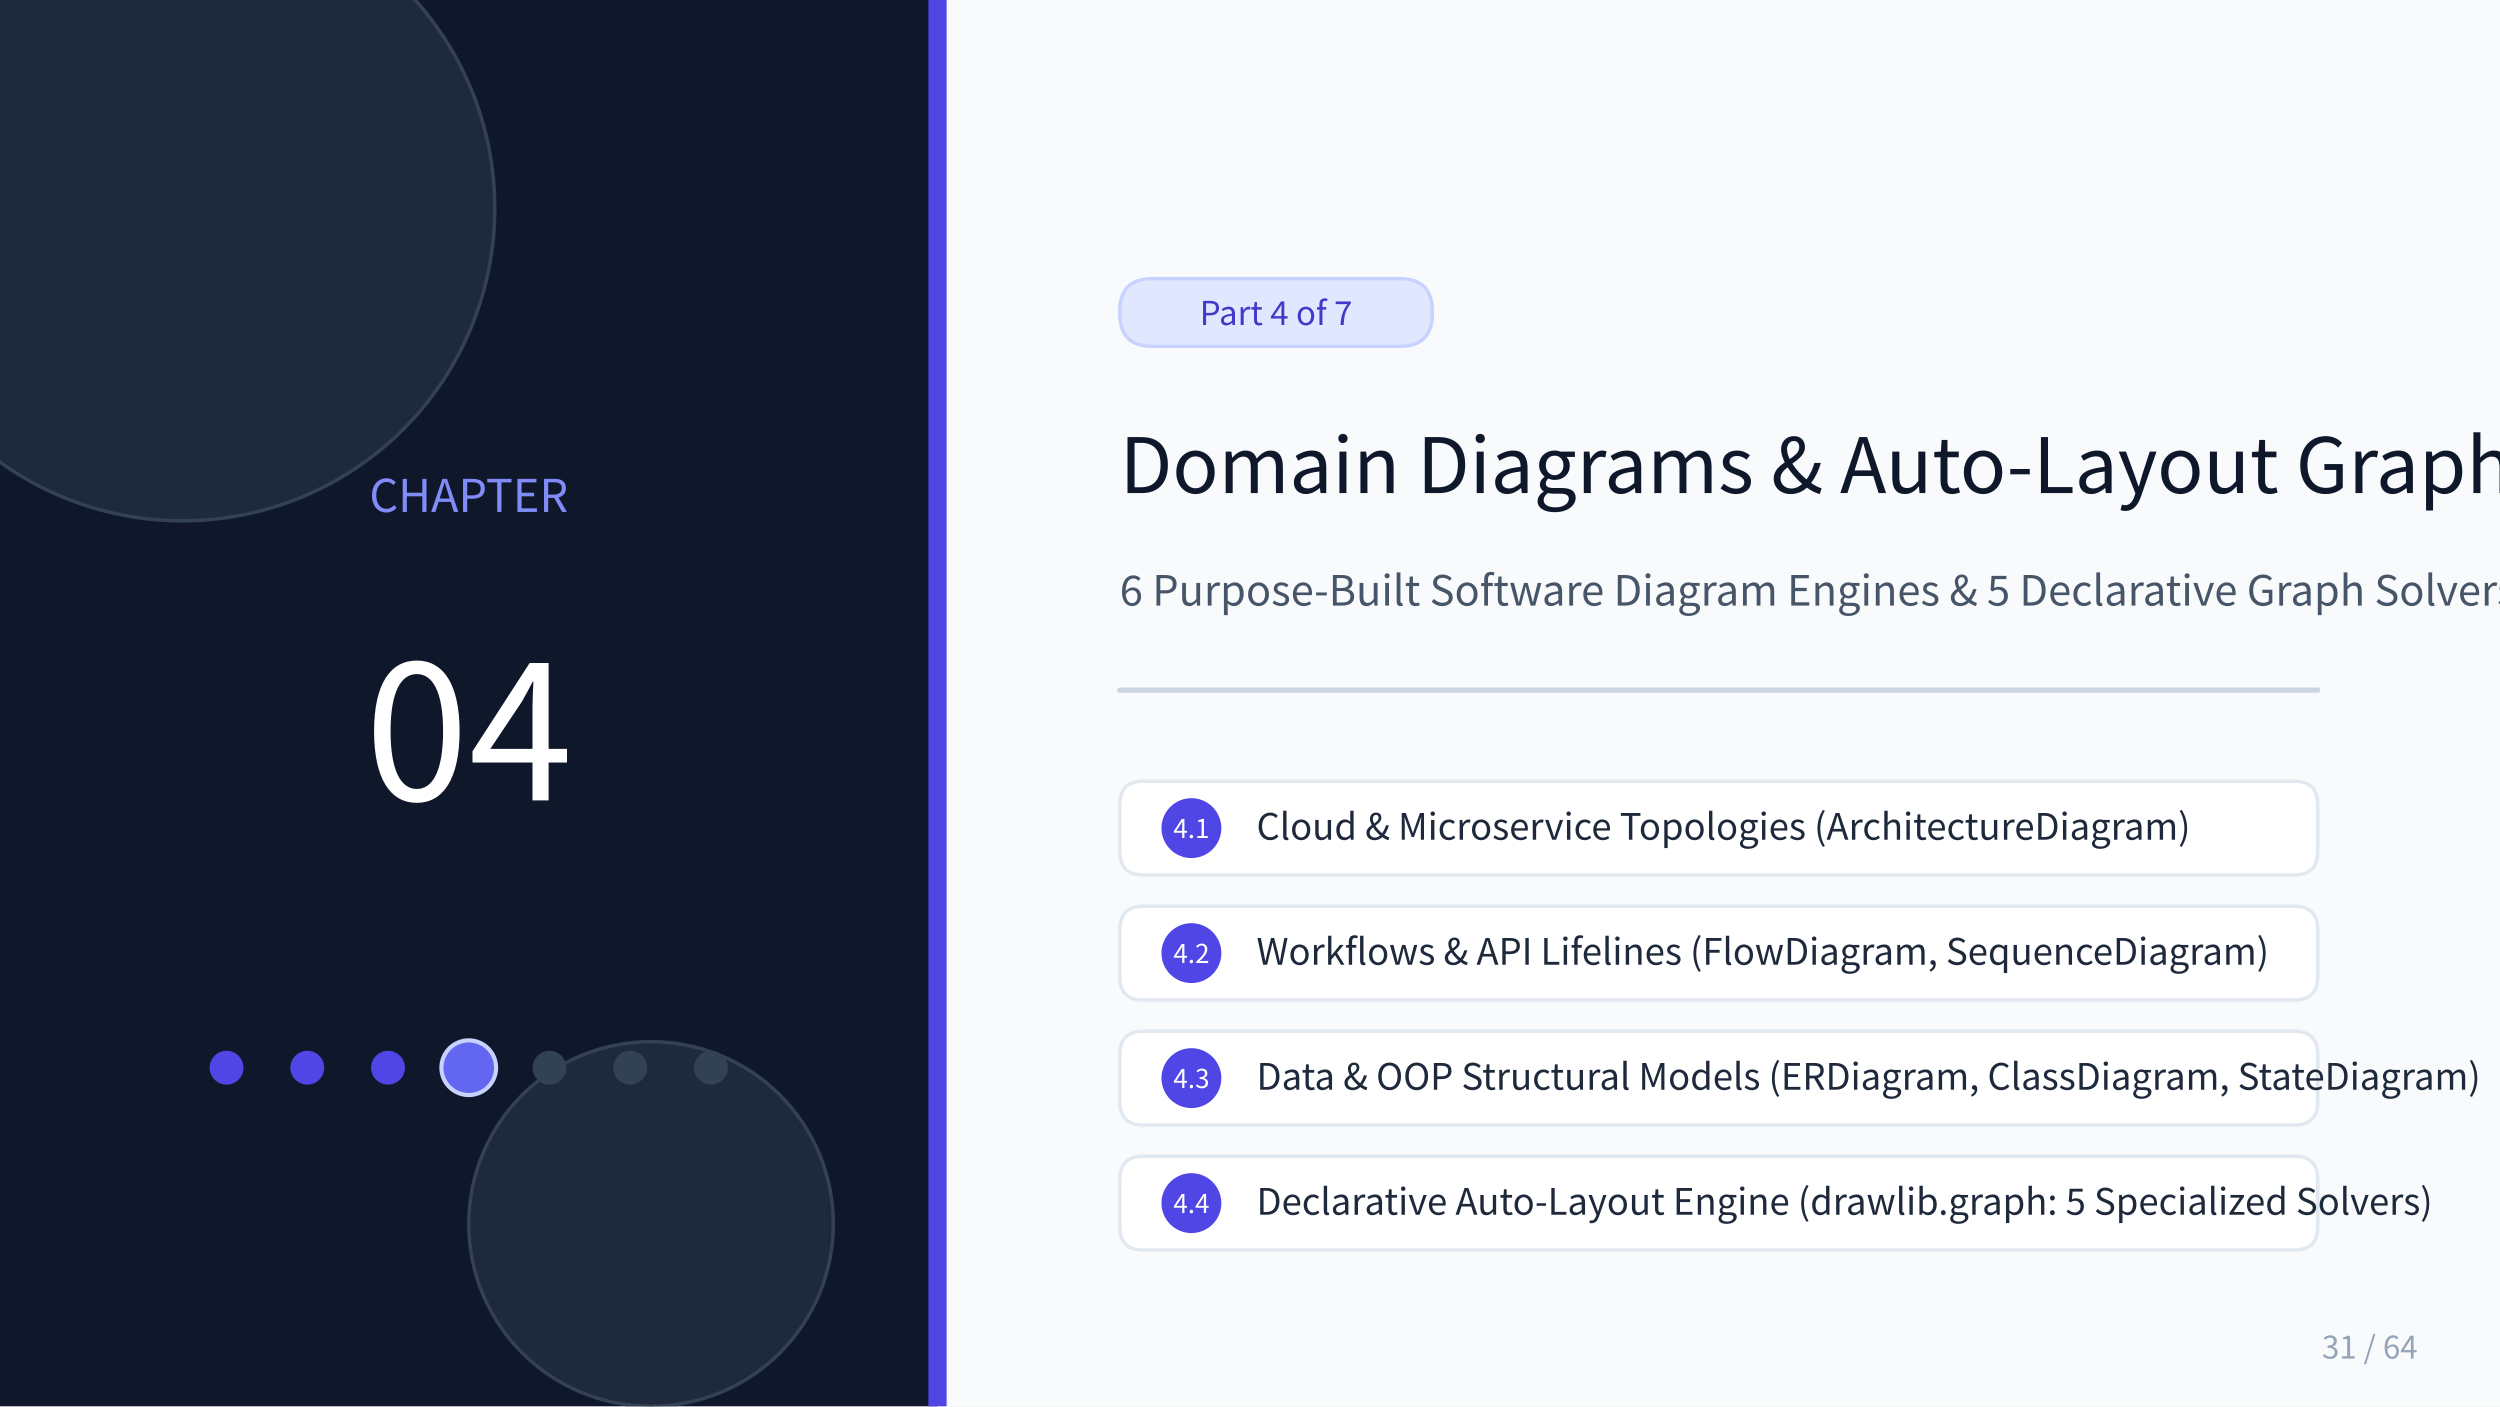
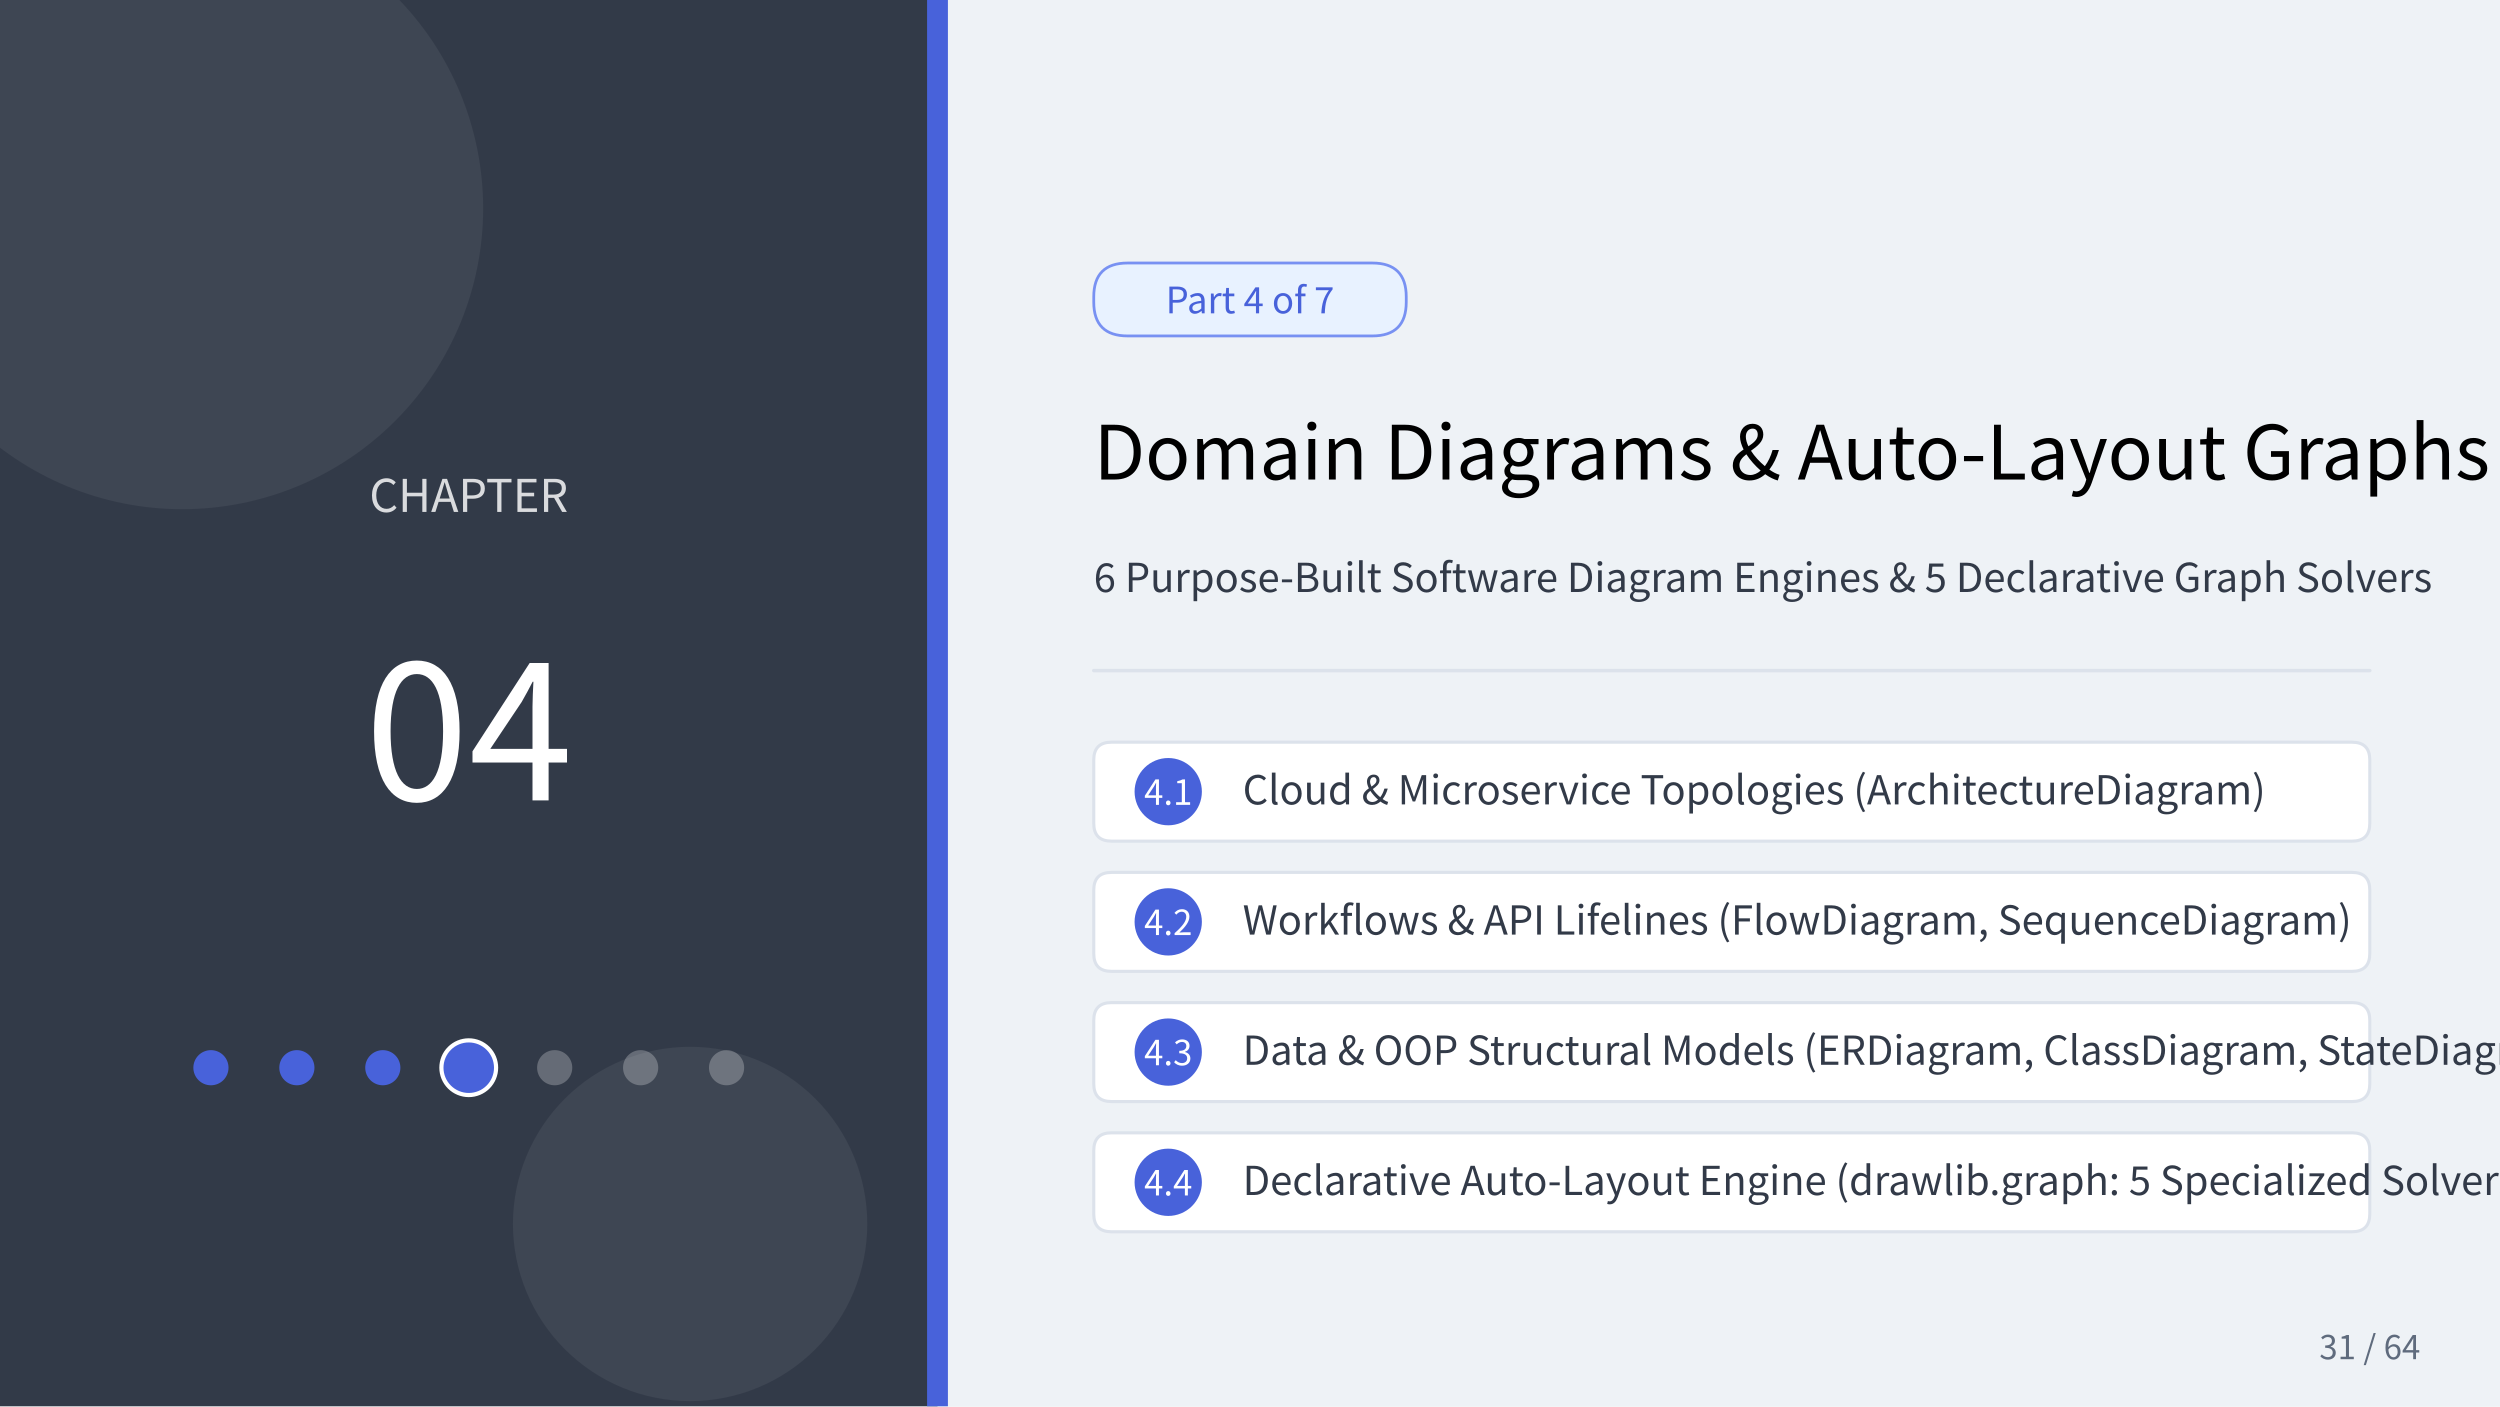
<svg xmlns="http://www.w3.org/2000/svg" width="720pt" height="405pt" viewBox="0 0 720 405" version="1.1">
  <defs>
    <style type="text/css">*{stroke-linejoin: round; stroke-linecap: butt}</style>
  </defs>
  <g id="figure_1">
    <g id="patch_1">
      <path d="M 0 405  L 720 405  L 720 0  L 0 0  z " style="fill: #ffffff" />
    </g>
    <g id="axes_1">
      <g id="patch_2">
-         <path d="M 270 405  L 270 0  L 720 0  L 720 405  z " clip-path="url(#p6494dea2b6)" style="fill: #f8fafc" />
+         <path d="M 270 405  L 270 0  L 720 0  L 720 405  z " clip-path="url(#p6494dea2b6)" style="fill: #eef2f6" />
      </g>
      <g id="patch_3">
-         <path d="M 0 405  L 0 0  L 270 0  L 270 405  z " clip-path="url(#p6494dea2b6)" style="fill: #0f172a" />
+         <path d="M 0 405  L 0 0  L 270 0  L 270 405  z " clip-path="url(#p6494dea2b6)" style="fill: #323a48" />
      </g>
      <g id="patch_4">
-         <path d="M 52.5 150  C 76.368 150 99.262 140.517 116.14 123.64  C 133.017 106.762 142.5 83.868 142.5 60  C 142.5 36.132 133.017 13.238 116.14 -3.64  C 99.262 -20.517 76.368 -30 52.5 -30  C 28.632 -30 5.738 -20.517 -11.14 -3.64  C -28.017 13.238 -37.5 36.132 -37.5 60  C -37.5 83.868 -28.017 106.762 -11.14 123.64  C 5.738 140.517 28.632 150 52.5 150  z " clip-path="url(#p6494dea2b6)" style="fill: #1e293b; stroke: #334155; stroke-linejoin: miter" />
+         <path d="M 52.5 146.25  C 75.374 146.25 97.314 137.162 113.488 120.988  C 129.662 104.814 138.75 82.874 138.75 60  C 138.75 37.126 129.662 15.186 113.488 -0.988  C 97.314 -17.162 75.374 -26.25 52.5 -26.25  C 29.626 -26.25 7.686 -17.162 -8.488 -0.988  C -24.662 15.186 -33.75 37.126 -33.75 60  C -33.75 82.874 -24.662 104.814 -8.488 120.988  C 7.686 137.162 29.626 146.25 52.5 146.25  z " clip-path="url(#p6494dea2b6)" style="fill: #ffffff; opacity: 0.06; stroke: #ffffff; stroke-width: 0.8; stroke-linejoin: miter" />
      </g>
      <g id="patch_5">
-         <path d="M 187.5 405  C 201.423 405 214.778 399.468 224.623 389.623  C 234.468 379.778 240 366.423 240 352.5  C 240 338.577 234.468 325.222 224.623 315.377  C 214.778 305.532 201.423 300 187.5 300  C 173.577 300 160.222 305.532 150.377 315.377  C 140.532 325.222 135 338.577 135 352.5  C 135 366.423 140.532 379.778 150.377 389.623  C 160.222 399.468 173.577 405 187.5 405  z " clip-path="url(#p6494dea2b6)" style="fill: #1e293b; stroke: #334155; stroke-linejoin: miter" />
+         <path d="M 198.75 403.125  C 212.176 403.125 225.054 397.791 234.547 388.297  C 244.041 378.804 249.375 365.926 249.375 352.5  C 249.375 339.074 244.041 326.196 234.547 316.703  C 225.054 307.209 212.176 301.875 198.75 301.875  C 185.324 301.875 172.446 307.209 162.953 316.703  C 153.459 326.196 148.125 339.074 148.125 352.5  C 148.125 365.926 153.459 378.804 162.953 388.297  C 172.446 397.791 185.324 403.125 198.75 403.125  z " clip-path="url(#p6494dea2b6)" style="fill: #ffffff; opacity: 0.06; stroke: #ffffff; stroke-width: 0.8; stroke-linejoin: miter" />
      </g>
      <g id="patch_6">
-         <path d="M 267.375 405  L 267.375 0  L 272.625 0  L 272.625 405  z " clip-path="url(#p6494dea2b6)" style="fill: #4f46e5" />
+         <path d="M 267 405  L 267 0  L 273 0  L 273 405  z " clip-path="url(#p6494dea2b6)" style="fill: #4862da" />
      </g>
      <g id="text_1">
        <g clip-path="url(#p6494dea2b6)">
-           <text style="font-size: 13px; font-family: 'drawlib-cjk-japanese-noto-sans-bold', 'Noto Sans CJK JP'; text-anchor: middle; fill: #818cf8" x="135" y="147.44" transform="rotate(-0 135 147.44)">CHAPTER</text>
+           <text style="font-size: 13px; font-family: 'drawlib-cjk-japanese-noto-sans-bold', 'Noto Sans CJK JP'; text-anchor: middle; fill: #ffffff; opacity: 0.82" x="135" y="147.44" transform="rotate(-0 135 147.44)">CHAPTER</text>
        </g>
      </g>
      <g id="text_2">
        <g clip-path="url(#p6494dea2b6)">
          <text style="font-size: 54px; font-family: 'drawlib-cjk-japanese-noto-sans-bold', 'Noto Sans CJK JP'; text-anchor: middle; fill: #ffffff" x="135" y="230.52" transform="rotate(-0 135 230.52)">04</text>
        </g>
      </g>
      <g id="patch_7">
-         <path d="M 65.25 312.375  C 66.543 312.375 67.783 311.861 68.697 310.947  C 69.611 310.033 70.125 308.793 70.125 307.5  C 70.125 306.207 69.611 304.967 68.697 304.053  C 67.783 303.139 66.543 302.625 65.25 302.625  C 63.957 302.625 62.717 303.139 61.803 304.053  C 60.889 304.967 60.375 306.207 60.375 307.5  C 60.375 308.793 60.889 310.033 61.803 310.947  C 62.717 311.861 63.957 312.375 65.25 312.375  z " clip-path="url(#p6494dea2b6)" style="fill: #4f46e5" />
+         <path d="M 60.75 312.562  C 62.093 312.562 63.38 312.029 64.33 311.08  C 65.279 310.13 65.812 308.843 65.812 307.5  C 65.812 306.157 65.279 304.87 64.33 303.92  C 63.38 302.971 62.093 302.438 60.75 302.438  C 59.407 302.438 58.12 302.971 57.17 303.92  C 56.221 304.87 55.688 306.157 55.688 307.5  C 55.688 308.843 56.221 310.13 57.17 311.08  C 58.12 312.029 59.407 312.562 60.75 312.562  z " clip-path="url(#p6494dea2b6)" style="fill: #4862da" />
      </g>
      <g id="patch_8">
-         <path d="M 88.5 312.375  C 89.793 312.375 91.033 311.861 91.947 310.947  C 92.861 310.033 93.375 308.793 93.375 307.5  C 93.375 306.207 92.861 304.967 91.947 304.053  C 91.033 303.139 89.793 302.625 88.5 302.625  C 87.207 302.625 85.967 303.139 85.053 304.053  C 84.139 304.967 83.625 306.207 83.625 307.5  C 83.625 308.793 84.139 310.033 85.053 310.947  C 85.967 311.861 87.207 312.375 88.5 312.375  z " clip-path="url(#p6494dea2b6)" style="fill: #4f46e5" />
+         <path d="M 85.5 312.562  C 86.843 312.562 88.13 312.029 89.08 311.08  C 90.029 310.13 90.562 308.843 90.562 307.5  C 90.562 306.157 90.029 304.87 89.08 303.92  C 88.13 302.971 86.843 302.438 85.5 302.438  C 84.157 302.438 82.87 302.971 81.92 303.92  C 80.971 304.87 80.438 306.157 80.438 307.5  C 80.438 308.843 80.971 310.13 81.92 311.08  C 82.87 312.029 84.157 312.562 85.5 312.562  z " clip-path="url(#p6494dea2b6)" style="fill: #4862da" />
      </g>
      <g id="patch_9">
-         <path d="M 111.75 312.375  C 113.043 312.375 114.283 311.861 115.197 310.947  C 116.111 310.033 116.625 308.793 116.625 307.5  C 116.625 306.207 116.111 304.967 115.197 304.053  C 114.283 303.139 113.043 302.625 111.75 302.625  C 110.457 302.625 109.217 303.139 108.303 304.053  C 107.389 304.967 106.875 306.207 106.875 307.5  C 106.875 308.793 107.389 310.033 108.303 310.947  C 109.217 311.861 110.457 312.375 111.75 312.375  z " clip-path="url(#p6494dea2b6)" style="fill: #4f46e5" />
+         <path d="M 110.25 312.562  C 111.593 312.562 112.88 312.029 113.83 311.08  C 114.779 310.13 115.312 308.843 115.312 307.5  C 115.312 306.157 114.779 304.87 113.83 303.92  C 112.88 302.971 111.593 302.438 110.25 302.438  C 108.907 302.438 107.62 302.971 106.67 303.92  C 105.721 304.87 105.188 306.157 105.188 307.5  C 105.188 308.843 105.721 310.13 106.67 311.08  C 107.62 312.029 108.907 312.562 110.25 312.562  z " clip-path="url(#p6494dea2b6)" style="fill: #4862da" />
      </g>
      <g id="patch_10">
-         <path d="M 135 315.375  C 137.088 315.375 139.092 314.545 140.568 313.068  C 142.045 311.592 142.875 309.588 142.875 307.5  C 142.875 305.412 142.045 303.408 140.568 301.932  C 139.092 300.455 137.088 299.625 135 299.625  C 132.912 299.625 130.908 300.455 129.432 301.932  C 127.955 303.408 127.125 305.412 127.125 307.5  C 127.125 309.588 127.955 311.592 129.432 313.068  C 130.908 314.545 132.912 315.375 135 315.375  z " clip-path="url(#p6494dea2b6)" style="fill: #6366f1; stroke: #c7d2fe; stroke-width: 1.2; stroke-linejoin: miter" />
+         <path d="M 135 315.375  C 137.088 315.375 139.092 314.545 140.568 313.068  C 142.045 311.592 142.875 309.588 142.875 307.5  C 142.875 305.412 142.045 303.408 140.568 301.932  C 139.092 300.455 137.088 299.625 135 299.625  C 132.912 299.625 130.908 300.455 129.432 301.932  C 127.955 303.408 127.125 305.412 127.125 307.5  C 127.125 309.588 127.955 311.592 129.432 313.068  C 130.908 314.545 132.912 315.375 135 315.375  z " clip-path="url(#p6494dea2b6)" style="fill: #4862da; stroke: #ffffff; stroke-width: 1.2; stroke-linejoin: miter" />
      </g>
      <g id="patch_11">
-         <path d="M 158.25 312.375  C 159.543 312.375 160.783 311.861 161.697 310.947  C 162.611 310.033 163.125 308.793 163.125 307.5  C 163.125 306.207 162.611 304.967 161.697 304.053  C 160.783 303.139 159.543 302.625 158.25 302.625  C 156.957 302.625 155.717 303.139 154.803 304.053  C 153.889 304.967 153.375 306.207 153.375 307.5  C 153.375 308.793 153.889 310.033 154.803 310.947  C 155.717 311.861 156.957 312.375 158.25 312.375  z " clip-path="url(#p6494dea2b6)" style="fill: #334155" />
+         <path d="M 159.75 312.562  C 161.093 312.562 162.38 312.029 163.33 311.08  C 164.279 310.13 164.812 308.843 164.812 307.5  C 164.812 306.157 164.279 304.87 163.33 303.92  C 162.38 302.971 161.093 302.438 159.75 302.438  C 158.407 302.438 157.12 302.971 156.17 303.92  C 155.221 304.87 154.688 306.157 154.688 307.5  C 154.688 308.843 155.221 310.13 156.17 311.08  C 157.12 312.029 158.407 312.562 159.75 312.562  z " clip-path="url(#p6494dea2b6)" style="fill: #ffffff; opacity: 0.25" />
      </g>
      <g id="patch_12">
-         <path d="M 181.5 312.375  C 182.793 312.375 184.033 311.861 184.947 310.947  C 185.861 310.033 186.375 308.793 186.375 307.5  C 186.375 306.207 185.861 304.967 184.947 304.053  C 184.033 303.139 182.793 302.625 181.5 302.625  C 180.207 302.625 178.967 303.139 178.053 304.053  C 177.139 304.967 176.625 306.207 176.625 307.5  C 176.625 308.793 177.139 310.033 178.053 310.947  C 178.967 311.861 180.207 312.375 181.5 312.375  z " clip-path="url(#p6494dea2b6)" style="fill: #334155" />
+         <path d="M 184.5 312.562  C 185.843 312.562 187.13 312.029 188.08 311.08  C 189.029 310.13 189.562 308.843 189.562 307.5  C 189.562 306.157 189.029 304.87 188.08 303.92  C 187.13 302.971 185.843 302.438 184.5 302.438  C 183.157 302.438 181.87 302.971 180.92 303.92  C 179.971 304.87 179.438 306.157 179.438 307.5  C 179.438 308.843 179.971 310.13 180.92 311.08  C 181.87 312.029 183.157 312.562 184.5 312.562  z " clip-path="url(#p6494dea2b6)" style="fill: #ffffff; opacity: 0.25" />
      </g>
      <g id="patch_13">
-         <path d="M 204.75 312.375  C 206.043 312.375 207.283 311.861 208.197 310.947  C 209.111 310.033 209.625 308.793 209.625 307.5  C 209.625 306.207 209.111 304.967 208.197 304.053  C 207.283 303.139 206.043 302.625 204.75 302.625  C 203.457 302.625 202.217 303.139 201.303 304.053  C 200.389 304.967 199.875 306.207 199.875 307.5  C 199.875 308.793 200.389 310.033 201.303 310.947  C 202.217 311.861 203.457 312.375 204.75 312.375  z " clip-path="url(#p6494dea2b6)" style="fill: #334155" />
+         <path d="M 209.25 312.562  C 210.593 312.562 211.88 312.029 212.83 311.08  C 213.779 310.13 214.312 308.843 214.312 307.5  C 214.312 306.157 213.779 304.87 212.83 303.92  C 211.88 302.971 210.593 302.438 209.25 302.438  C 207.907 302.438 206.62 302.971 205.67 303.92  C 204.721 304.87 204.188 306.157 204.188 307.5  C 204.188 308.843 204.721 310.13 205.67 311.08  C 206.62 312.029 207.907 312.562 209.25 312.562  z " clip-path="url(#p6494dea2b6)" style="fill: #ffffff; opacity: 0.25" />
      </g>
      <g id="patch_14">
-         <path d="M 367.5 99.75  L 331.875 99.75  Q 322.5 99.75 322.5 90.375  L 322.5 89.625  Q 322.5 80.25 331.875 80.25  L 403.125 80.25  Q 412.5 80.25 412.5 89.625  L 412.5 90.375  Q 412.5 99.75 403.125 99.75  z " clip-path="url(#p6494dea2b6)" style="fill: #e0e7ff; stroke: #c7d2fe; stroke-linejoin: miter" />
+         <path d="M 360 96.75  L 324.75 96.75  Q 315 96.75 315 87  L 315 85.5  Q 315 75.75 324.75 75.75  L 395.25 75.75  Q 405 75.75 405 85.5  L 405 87  Q 405 96.75 395.25 96.75  z " clip-path="url(#p6494dea2b6)" style="fill: #e8f2ff; stroke: #7891f2; stroke-width: 0.8; stroke-linejoin: miter" />
      </g>
      <g id="text_3">
        <g clip-path="url(#p6494dea2b6)">
-           <text style="font-size: 9.5px; font-family: 'drawlib-cjk-japanese-noto-sans-bold', 'Noto Sans CJK JP'; text-anchor: middle; fill: #4338ca" x="367.5" y="93.61" transform="rotate(-0 367.5 93.61)">Part 4 of 7</text>
+           <text style="font-size: 10.5px; font-family: 'drawlib-cjk-japanese-noto-sans-bold', 'Noto Sans CJK JP'; text-anchor: middle; fill: #4862da" x="360" y="90.24" transform="rotate(-0 360 90.24)">Part 4 of 7</text>
        </g>
      </g>
      <g id="text_4">
        <g clip-path="url(#p6494dea2b6)">
-           <text style="font-size: 22px; font-family: 'drawlib-cjk-japanese-noto-sans-bold', 'Noto Sans CJK JP'; text-anchor: start; fill: #0f172a" x="322.5" y="142.007" transform="rotate(-0 322.5 142.0073)">Domain Diagrams &amp; Auto-Layout Graphs</text>
+           <text style="font-size: 21.5px; font-family: 'drawlib-cjk-japanese-noto-sans-bold', 'Noto Sans CJK JP'; text-anchor: start" x="315" y="138.098" transform="rotate(-0 315 138.0981)">Domain Diagrams &amp; Auto-Layout Graphs</text>
        </g>
      </g>
      <g id="text_5">
        <g clip-path="url(#p6494dea2b6)">
-           <text style="font-size: 12px; font-family: 'drawlib-cjk-japanese-noto-sans-regular', 'Noto Sans CJK JP'; text-anchor: start; fill: #475569" x="322.5" y="174.405" transform="rotate(-0 322.5 174.405)">6 Purpose-Built Software Diagram Engines &amp; 5 Declarative Graph Solvers</text>
+           <text style="font-size: 11.5px; font-family: 'drawlib-cjk-japanese-noto-sans-regular', 'Noto Sans CJK JP'; text-anchor: start; fill: #323a48" x="315" y="170.498" transform="rotate(-0 315 170.4975)">6 Purpose-Built Software Diagram Engines &amp; 5 Declarative Graph Solvers</text>
        </g>
      </g>
      <g id="patch_15">
-         <path d="M 322.5 198.75  L 667.5 198.75  " clip-path="url(#p6494dea2b6)" style="fill: none; stroke: #cbd5e1; stroke-width: 1.5; stroke-linecap: round" />
+         <path d="M 315 193.125  L 682.5 193.125  " clip-path="url(#p6494dea2b6)" style="fill: none; stroke: #dce2eb; stroke-linecap: round" />
      </g>
      <g id="patch_16">
-         <path d="M 495 252  L 329.25 252  Q 322.5 252 322.5 245.25  L 322.5 231.75  Q 322.5 225 329.25 225  L 660.75 225  Q 667.5 225 667.5 231.75  L 667.5 245.25  Q 667.5 252 660.75 252  z " clip-path="url(#p6494dea2b6)" style="fill: #ffffff; stroke: #e2e8f0; stroke-linejoin: miter" />
+         <path d="M 498.75 242.25  L 320.13 242.25  Q 315 242.25 315 237.12  L 315 218.88  Q 315 213.75 320.13 213.75  L 677.37 213.75  Q 682.5 213.75 682.5 218.88  L 682.5 237.12  Q 682.5 242.25 677.37 242.25  z " clip-path="url(#p6494dea2b6)" style="fill: #ffffff; stroke: #dce2eb; stroke-width: 0.9; stroke-linejoin: miter" />
      </g>
      <g id="patch_17">
-         <path d="M 343.125 247.125  C 345.412 247.125 347.606 246.216 349.224 244.599  C 350.841 242.981 351.75 240.787 351.75 238.5  C 351.75 236.213 350.841 234.019 349.224 232.401  C 347.606 230.784 345.412 229.875 343.125 229.875  C 340.838 229.875 338.644 230.784 337.026 232.401  C 335.409 234.019 334.5 236.213 334.5 238.5  C 334.5 240.787 335.409 242.981 337.026 244.599  C 338.644 246.216 340.838 247.125 343.125 247.125  z " clip-path="url(#p6494dea2b6)" style="fill: #4f46e5" />
+         <path d="M 336.45 237.69  C 339.02 237.69 341.485 236.669 343.302 234.852  C 345.119 233.035 346.14 230.57 346.14 228  C 346.14 225.43 345.119 222.965 343.302 221.148  C 341.485 219.331 339.02 218.31 336.45 218.31  C 333.88 218.31 331.415 219.331 329.598 221.148  C 327.781 222.965 326.76 225.43 326.76 228  C 326.76 230.57 327.781 233.035 329.598 234.852  C 331.415 236.669 333.88 237.69 336.45 237.69  z " clip-path="url(#p6494dea2b6)" style="fill: #4862da" />
      </g>
      <g id="text_6">
        <g clip-path="url(#p6494dea2b6)">
-           <text style="font-size: 7.5px; font-family: 'drawlib-cjk-japanese-noto-sans-bold', 'Noto Sans CJK JP'; text-anchor: middle; fill: #ffffff" x="343.125" y="241.35" transform="rotate(-0 343.125 241.35)">4.1</text>
+           <text style="font-size: 10px; font-family: 'drawlib-cjk-japanese-noto-sans-bold', 'Noto Sans CJK JP'; text-anchor: middle; fill: #ffffff" x="336.45" y="231.8" transform="rotate(-0 336.45 231.8)">4.1</text>
        </g>
      </g>
      <g id="text_7">
        <g clip-path="url(#p6494dea2b6)">
-           <text style="font-size: 10.5px; font-family: 'drawlib-cjk-japanese-noto-sans-bold', 'Noto Sans CJK JP'; text-anchor: start; fill: #1e293b" x="361.875" y="241.844" transform="rotate(-0 361.875 241.8444)">Cloud &amp; Microservice Topologies (ArchitectureDiagram)</text>
+           <text style="font-size: 11.5px; font-family: 'drawlib-cjk-japanese-noto-sans-bold', 'Noto Sans CJK JP'; text-anchor: start; fill: #323a48" x="357.9" y="231.663" transform="rotate(-0 357.9 231.6629)">Cloud &amp; Microservice Topologies (ArchitectureDiagram)</text>
        </g>
      </g>
      <g id="patch_18">
-         <path d="M 495 288  L 329.25 288  Q 322.5 288 322.5 281.25  L 322.5 267.75  Q 322.5 261 329.25 261  L 660.75 261  Q 667.5 261 667.5 267.75  L 667.5 281.25  Q 667.5 288 660.75 288  z " clip-path="url(#p6494dea2b6)" style="fill: #ffffff; stroke: #e2e8f0; stroke-linejoin: miter" />
+         <path d="M 498.75 279.75  L 320.13 279.75  Q 315 279.75 315 274.62  L 315 256.38  Q 315 251.25 320.13 251.25  L 677.37 251.25  Q 682.5 251.25 682.5 256.38  L 682.5 274.62  Q 682.5 279.75 677.37 279.75  z " clip-path="url(#p6494dea2b6)" style="fill: #ffffff; stroke: #dce2eb; stroke-width: 0.9; stroke-linejoin: miter" />
      </g>
      <g id="patch_19">
-         <path d="M 343.125 283.125  C 345.412 283.125 347.606 282.216 349.224 280.599  C 350.841 278.981 351.75 276.787 351.75 274.5  C 351.75 272.213 350.841 270.019 349.224 268.401  C 347.606 266.784 345.412 265.875 343.125 265.875  C 340.838 265.875 338.644 266.784 337.026 268.401  C 335.409 270.019 334.5 272.213 334.5 274.5  C 334.5 276.787 335.409 278.981 337.026 280.599  C 338.644 282.216 340.838 283.125 343.125 283.125  z " clip-path="url(#p6494dea2b6)" style="fill: #4f46e5" />
+         <path d="M 336.45 275.19  C 339.02 275.19 341.485 274.169 343.302 272.352  C 345.119 270.535 346.14 268.07 346.14 265.5  C 346.14 262.93 345.119 260.465 343.302 258.648  C 341.485 256.831 339.02 255.81 336.45 255.81  C 333.88 255.81 331.415 256.831 329.598 258.648  C 327.781 260.465 326.76 262.93 326.76 265.5  C 326.76 268.07 327.781 270.535 329.598 272.352  C 331.415 274.169 333.88 275.19 336.45 275.19  z " clip-path="url(#p6494dea2b6)" style="fill: #4862da" />
      </g>
      <g id="text_8">
        <g clip-path="url(#p6494dea2b6)">
-           <text style="font-size: 7.5px; font-family: 'drawlib-cjk-japanese-noto-sans-bold', 'Noto Sans CJK JP'; text-anchor: middle; fill: #ffffff" x="343.125" y="277.35" transform="rotate(-0 343.125 277.35)">4.2</text>
+           <text style="font-size: 10px; font-family: 'drawlib-cjk-japanese-noto-sans-bold', 'Noto Sans CJK JP'; text-anchor: middle; fill: #ffffff" x="336.45" y="269.3" transform="rotate(-0 336.45 269.3)">4.2</text>
        </g>
      </g>
      <g id="text_9">
        <g clip-path="url(#p6494dea2b6)">
-           <text style="font-size: 10.5px; font-family: 'drawlib-cjk-japanese-noto-sans-bold', 'Noto Sans CJK JP'; text-anchor: start; fill: #1e293b" x="361.875" y="277.844" transform="rotate(-0 361.875 277.8444)">Workflows &amp; API Lifelines (FlowDiagram, SequenceDiagram)</text>
+           <text style="font-size: 11.5px; font-family: 'drawlib-cjk-japanese-noto-sans-bold', 'Noto Sans CJK JP'; text-anchor: start; fill: #323a48" x="357.9" y="269.163" transform="rotate(-0 357.9 269.1629)">Workflows &amp; API Lifelines (FlowDiagram, SequenceDiagram)</text>
        </g>
      </g>
      <g id="patch_20">
-         <path d="M 495 324  L 329.25 324  Q 322.5 324 322.5 317.25  L 322.5 303.75  Q 322.5 297 329.25 297  L 660.75 297  Q 667.5 297 667.5 303.75  L 667.5 317.25  Q 667.5 324 660.75 324  z " clip-path="url(#p6494dea2b6)" style="fill: #ffffff; stroke: #e2e8f0; stroke-linejoin: miter" />
+         <path d="M 498.75 317.25  L 320.13 317.25  Q 315 317.25 315 312.12  L 315 293.88  Q 315 288.75 320.13 288.75  L 677.37 288.75  Q 682.5 288.75 682.5 293.88  L 682.5 312.12  Q 682.5 317.25 677.37 317.25  z " clip-path="url(#p6494dea2b6)" style="fill: #ffffff; stroke: #dce2eb; stroke-width: 0.9; stroke-linejoin: miter" />
      </g>
      <g id="patch_21">
-         <path d="M 343.125 319.125  C 345.412 319.125 347.606 318.216 349.224 316.599  C 350.841 314.981 351.75 312.787 351.75 310.5  C 351.75 308.213 350.841 306.019 349.224 304.401  C 347.606 302.784 345.412 301.875 343.125 301.875  C 340.838 301.875 338.644 302.784 337.026 304.401  C 335.409 306.019 334.5 308.213 334.5 310.5  C 334.5 312.787 335.409 314.981 337.026 316.599  C 338.644 318.216 340.838 319.125 343.125 319.125  z " clip-path="url(#p6494dea2b6)" style="fill: #4f46e5" />
+         <path d="M 336.45 312.69  C 339.02 312.69 341.485 311.669 343.302 309.852  C 345.119 308.035 346.14 305.57 346.14 303  C 346.14 300.43 345.119 297.965 343.302 296.148  C 341.485 294.331 339.02 293.31 336.45 293.31  C 333.88 293.31 331.415 294.331 329.598 296.148  C 327.781 297.965 326.76 300.43 326.76 303  C 326.76 305.57 327.781 308.035 329.598 309.852  C 331.415 311.669 333.88 312.69 336.45 312.69  z " clip-path="url(#p6494dea2b6)" style="fill: #4862da" />
      </g>
      <g id="text_10">
        <g clip-path="url(#p6494dea2b6)">
-           <text style="font-size: 7.5px; font-family: 'drawlib-cjk-japanese-noto-sans-bold', 'Noto Sans CJK JP'; text-anchor: middle; fill: #ffffff" x="343.125" y="313.35" transform="rotate(-0 343.125 313.35)">4.3</text>
+           <text style="font-size: 10px; font-family: 'drawlib-cjk-japanese-noto-sans-bold', 'Noto Sans CJK JP'; text-anchor: middle; fill: #ffffff" x="336.45" y="306.8" transform="rotate(-0 336.45 306.8)">4.3</text>
        </g>
      </g>
      <g id="text_11">
        <g clip-path="url(#p6494dea2b6)">
-           <text style="font-size: 10.5px; font-family: 'drawlib-cjk-japanese-noto-sans-bold', 'Noto Sans CJK JP'; text-anchor: start; fill: #1e293b" x="361.875" y="313.844" transform="rotate(-0 361.875 313.8444)">Data &amp; OOP Structural Models (ERDiagram, ClassDiagram, StateDiagram)</text>
+           <text style="font-size: 11.5px; font-family: 'drawlib-cjk-japanese-noto-sans-bold', 'Noto Sans CJK JP'; text-anchor: start; fill: #323a48" x="357.9" y="306.663" transform="rotate(-0 357.9 306.6629)">Data &amp; OOP Structural Models (ERDiagram, ClassDiagram, StateDiagram)</text>
        </g>
      </g>
      <g id="patch_22">
-         <path d="M 495 360  L 329.25 360  Q 322.5 360 322.5 353.25  L 322.5 339.75  Q 322.5 333 329.25 333  L 660.75 333  Q 667.5 333 667.5 339.75  L 667.5 353.25  Q 667.5 360 660.75 360  z " clip-path="url(#p6494dea2b6)" style="fill: #ffffff; stroke: #e2e8f0; stroke-linejoin: miter" />
+         <path d="M 498.75 354.75  L 320.13 354.75  Q 315 354.75 315 349.62  L 315 331.38  Q 315 326.25 320.13 326.25  L 677.37 326.25  Q 682.5 326.25 682.5 331.38  L 682.5 349.62  Q 682.5 354.75 677.37 354.75  z " clip-path="url(#p6494dea2b6)" style="fill: #ffffff; stroke: #dce2eb; stroke-width: 0.9; stroke-linejoin: miter" />
      </g>
      <g id="patch_23">
-         <path d="M 343.125 355.125  C 345.412 355.125 347.606 354.216 349.224 352.599  C 350.841 350.981 351.75 348.787 351.75 346.5  C 351.75 344.213 350.841 342.019 349.224 340.401  C 347.606 338.784 345.412 337.875 343.125 337.875  C 340.838 337.875 338.644 338.784 337.026 340.401  C 335.409 342.019 334.5 344.213 334.5 346.5  C 334.5 348.787 335.409 350.981 337.026 352.599  C 338.644 354.216 340.838 355.125 343.125 355.125  z " clip-path="url(#p6494dea2b6)" style="fill: #4f46e5" />
+         <path d="M 336.45 350.19  C 339.02 350.19 341.485 349.169 343.302 347.352  C 345.119 345.535 346.14 343.07 346.14 340.5  C 346.14 337.93 345.119 335.465 343.302 333.648  C 341.485 331.831 339.02 330.81 336.45 330.81  C 333.88 330.81 331.415 331.831 329.598 333.648  C 327.781 335.465 326.76 337.93 326.76 340.5  C 326.76 343.07 327.781 345.535 329.598 347.352  C 331.415 349.169 333.88 350.19 336.45 350.19  z " clip-path="url(#p6494dea2b6)" style="fill: #4862da" />
      </g>
      <g id="text_12">
        <g clip-path="url(#p6494dea2b6)">
-           <text style="font-size: 7.5px; font-family: 'drawlib-cjk-japanese-noto-sans-bold', 'Noto Sans CJK JP'; text-anchor: middle; fill: #ffffff" x="343.125" y="349.35" transform="rotate(-0 343.125 349.35)">4.4</text>
+           <text style="font-size: 10px; font-family: 'drawlib-cjk-japanese-noto-sans-bold', 'Noto Sans CJK JP'; text-anchor: middle; fill: #ffffff" x="336.45" y="344.3" transform="rotate(-0 336.45 344.3)">4.4</text>
        </g>
      </g>
      <g id="text_13">
        <g clip-path="url(#p6494dea2b6)">
-           <text style="font-size: 10.5px; font-family: 'drawlib-cjk-japanese-noto-sans-bold', 'Noto Sans CJK JP'; text-anchor: start; fill: #1e293b" x="361.875" y="349.844" transform="rotate(-0 361.875 349.8444)">Declarative Auto-Layout Engine (drawlib.graph: 5 Specialized Solvers)</text>
+           <text style="font-size: 11.5px; font-family: 'drawlib-cjk-japanese-noto-sans-bold', 'Noto Sans CJK JP'; text-anchor: start; fill: #323a48" x="357.9" y="344.163" transform="rotate(-0 357.9 344.1629)">Declarative Auto-Layout Engine (drawlib.graph: 5 Specialized Solvers)</text>
        </g>
      </g>
      <g id="text_14">
        <g clip-path="url(#p6494dea2b6)">
-           <text style="font-size: 9px; font-family: 'drawlib-cjk-japanese-noto-sans-regular', 'Noto Sans CJK JP'; text-anchor: middle; fill: #94a3b8" x="682.5" y="391.279" transform="rotate(-0 682.5 391.2792)">31 / 64</text>
+           <text style="font-size: 9.5px; font-family: 'drawlib-cjk-japanese-noto-sans-regular', 'Noto Sans CJK JP'; text-anchor: middle; fill: #5f6b7d" x="682.5" y="391.454" transform="rotate(-0 682.5 391.4545)">31 / 64</text>
        </g>
      </g>
    </g>
  </g>
  <defs>
    <clipPath id="p6494dea2b6">
      <rect x="0" y="0" width="720" height="405" />
    </clipPath>
  </defs>
</svg>
